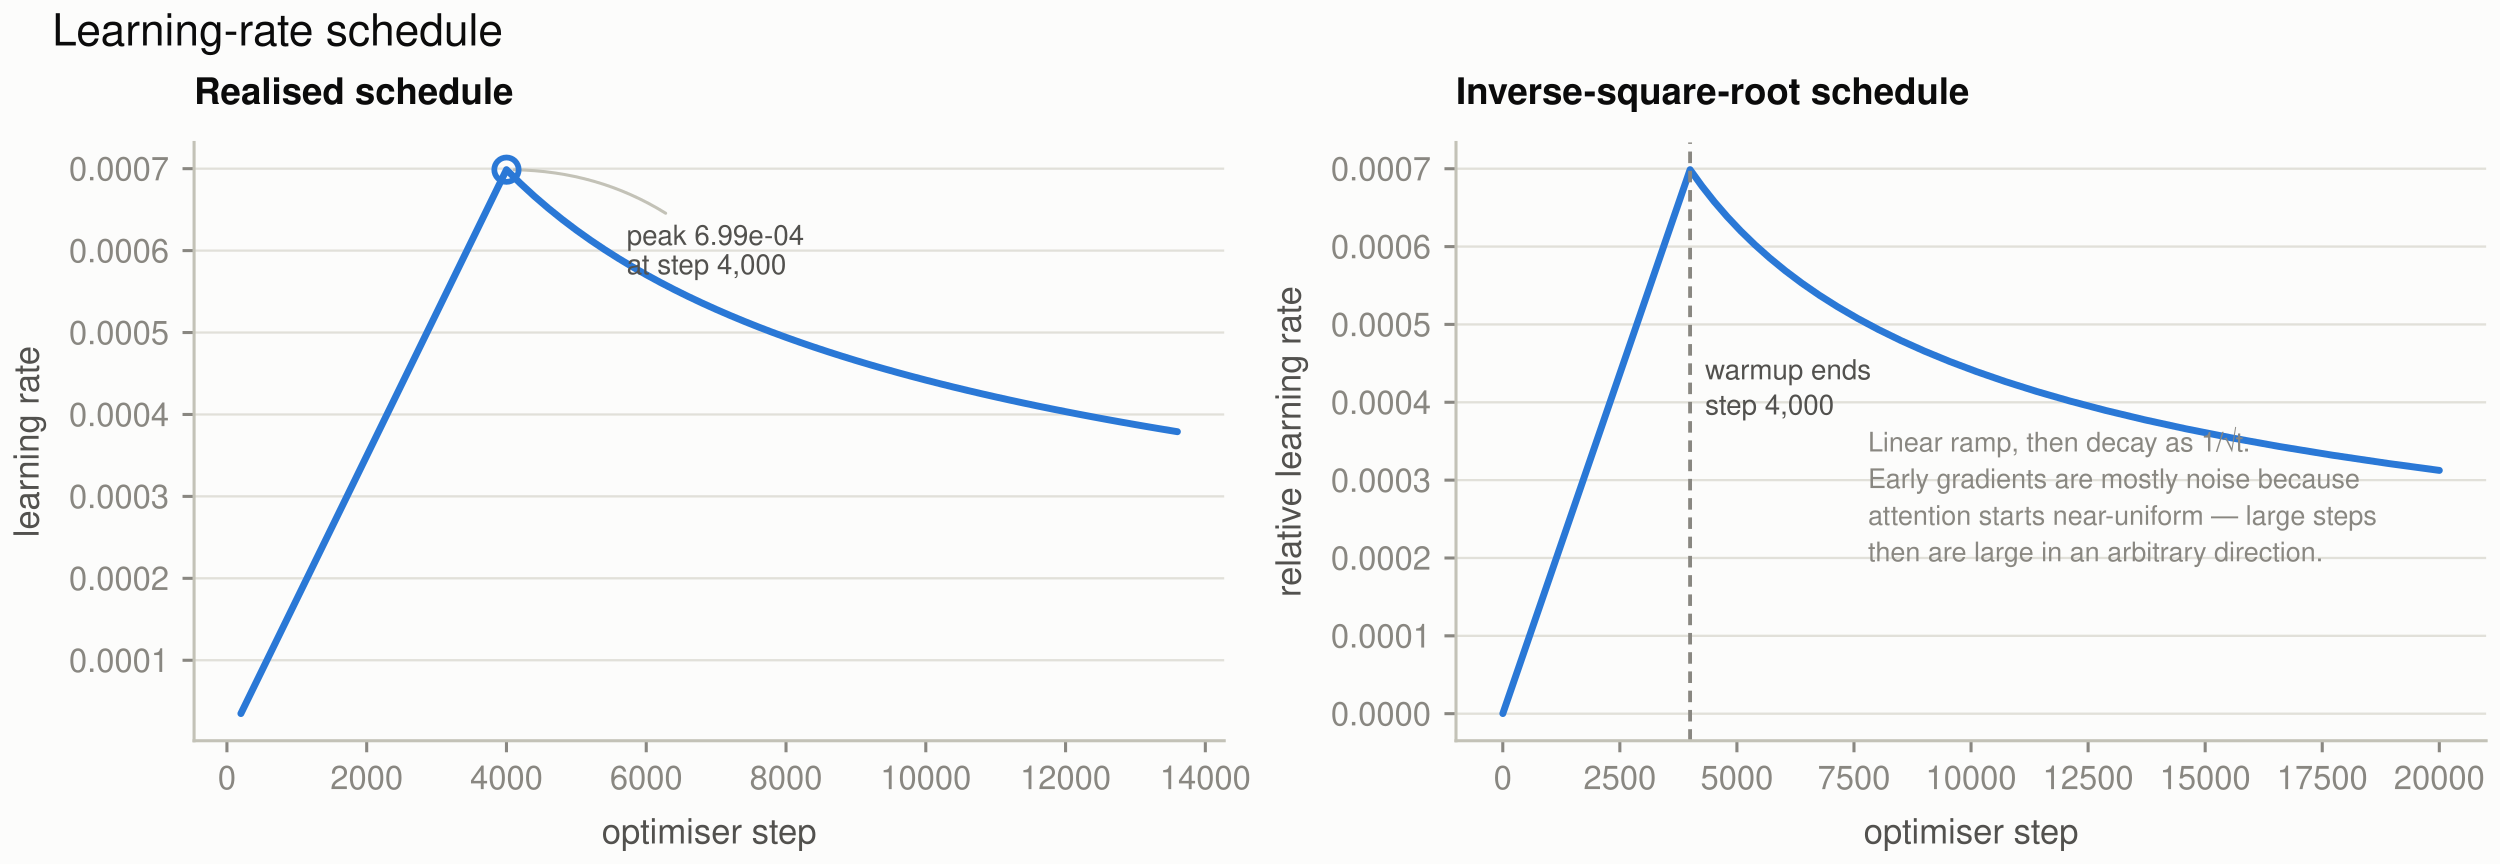
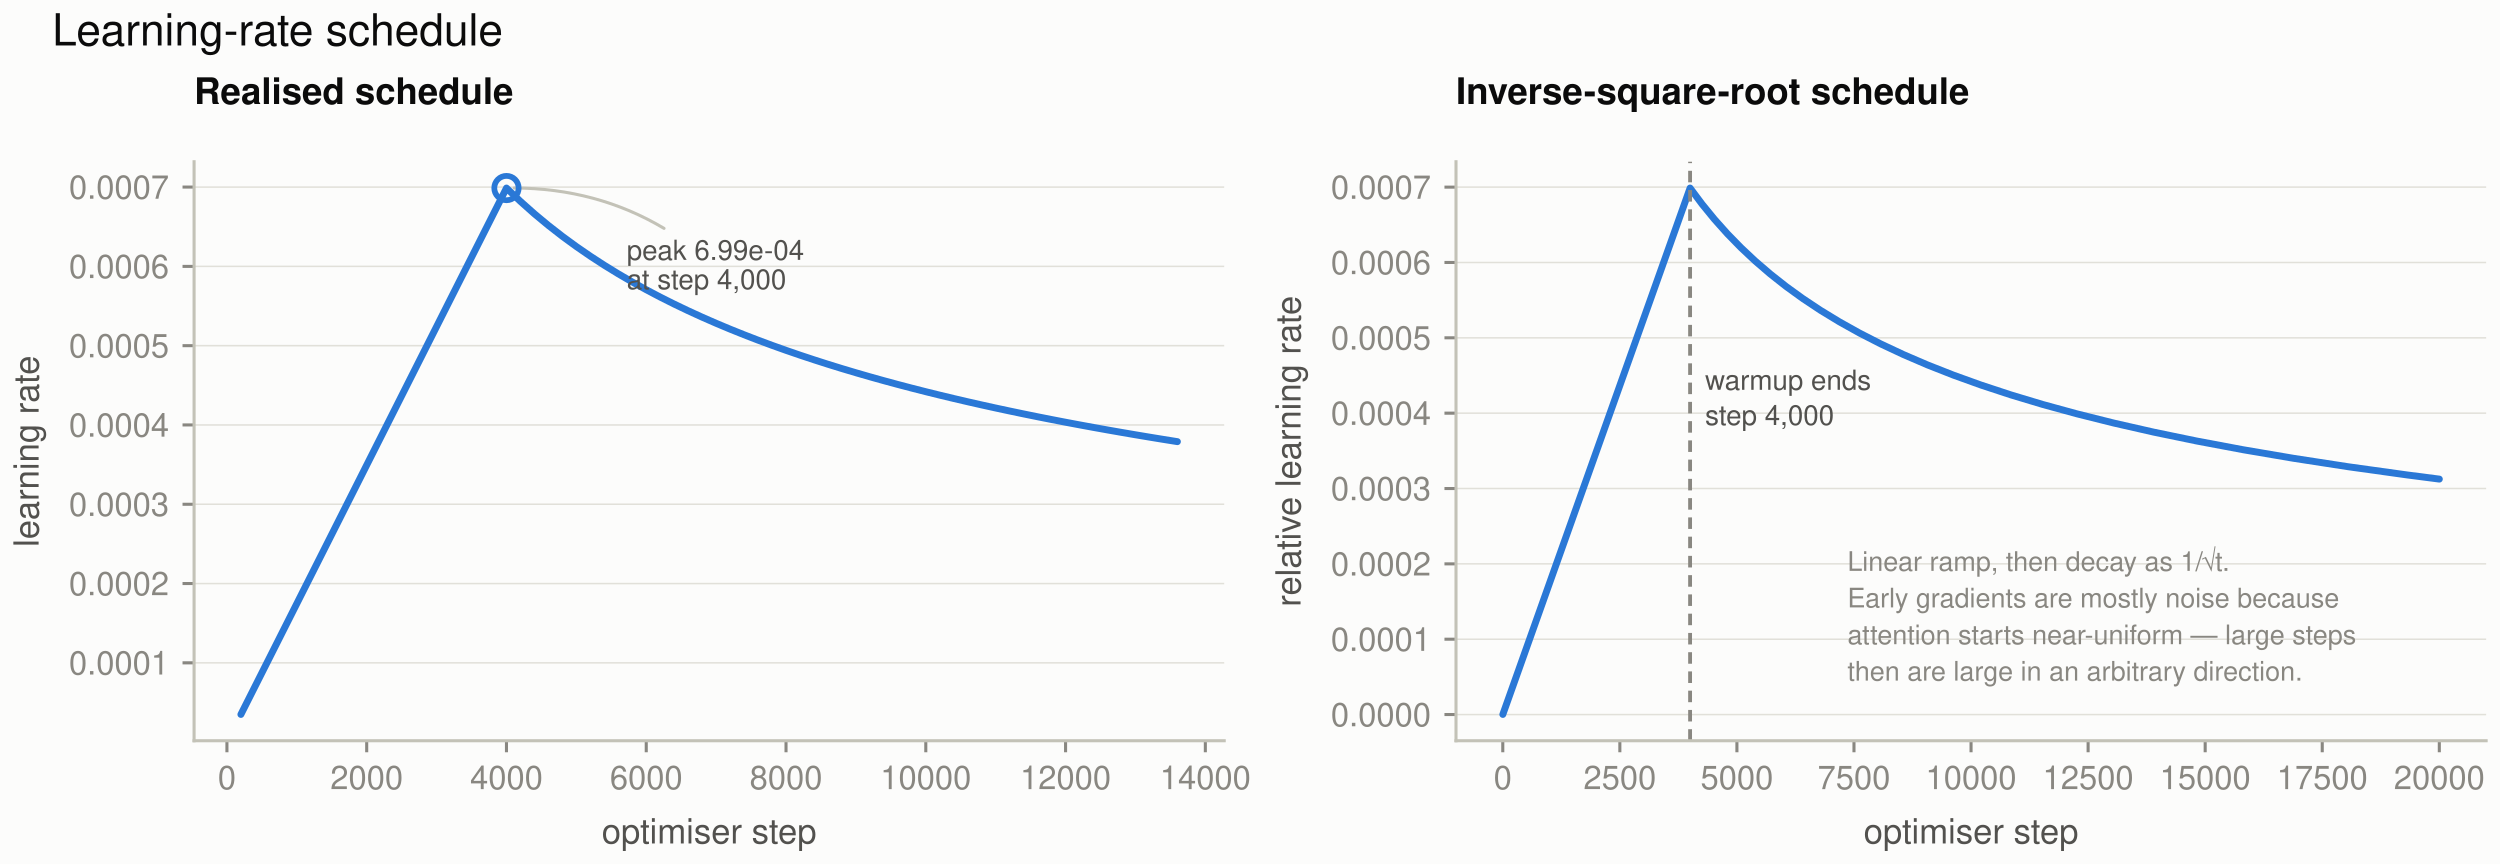
<svg xmlns="http://www.w3.org/2000/svg" xmlns:xlink="http://www.w3.org/1999/xlink" width="649.2pt" height="224.4pt" viewBox="0 0 649.2 224.4" version="1.1">
  <defs>
    <style type="text/css">*{stroke-linejoin: round; stroke-linecap: butt}</style>
  </defs>
  <g id="figure_1">
    <g id="patch_1">
      <path d="M 0 224.4  L 649.2 224.4  L 649.2 -0  L 0 -0  z " style="fill: #fcfcfb" />
    </g>
    <g id="axes_1">
      <g id="patch_2">
-         <path d="M 50.398 192.355  L 317.903 192.355  L 317.903 37  L 50.398 37  z " style="fill: #fcfcfb" />
+         <path d="M 50.398 192.355  L 317.903 192.355  L 317.903 42  L 50.398 42  z " style="fill: #fcfcfb" />
      </g>
      <g id="matplotlib.axis_1">
        <g id="xtick_1">
          <g id="line2d_1">
            <defs>
-               <path id="m7a7ae78f43" d="M 0 0  L 0 3  " style="stroke: #898781; stroke-width: 0.8" />
+               <path id="m70f099d63f" d="M 0 0  L 0 3  " style="stroke: #898781; stroke-width: 0.8" />
            </defs>
            <g>
-               <use xlink:href="#m7a7ae78f43" x="58.928" y="192.355" style="fill: #898781; stroke: #898781; stroke-width: 0.8" />
+               <use xlink:href="#m70f099d63f" x="58.928" y="192.355" style="fill: #898781; stroke: #898781; stroke-width: 0.8" />
            </g>
          </g>
          <g id="text_1">
            <text style="font-size: 8.5px; font-family: 'Helvetica Neue', 'Helvetica', 'Arial', 'DejaVu Sans', sans-serif; text-anchor: middle; fill: #898781" x="58.928" y="204.925" transform="rotate(-0 58.92787 204.9249)">0</text>
          </g>
        </g>
        <g id="xtick_2">
          <g id="line2d_2">
            <g>
-               <use xlink:href="#m7a7ae78f43" x="95.224" y="192.355" style="fill: #898781; stroke: #898781; stroke-width: 0.8" />
+               <use xlink:href="#m70f099d63f" x="95.224" y="192.355" style="fill: #898781; stroke: #898781; stroke-width: 0.8" />
            </g>
          </g>
          <g id="text_2">
            <text style="font-size: 8.5px; font-family: 'Helvetica Neue', 'Helvetica', 'Arial', 'DejaVu Sans', sans-serif; text-anchor: middle; fill: #898781" x="95.224" y="204.925" transform="rotate(-0 95.2243 204.9249)">2000</text>
          </g>
        </g>
        <g id="xtick_3">
          <g id="line2d_3">
            <g>
-               <use xlink:href="#m7a7ae78f43" x="131.521" y="192.355" style="fill: #898781; stroke: #898781; stroke-width: 0.8" />
+               <use xlink:href="#m70f099d63f" x="131.521" y="192.355" style="fill: #898781; stroke: #898781; stroke-width: 0.8" />
            </g>
          </g>
          <g id="text_3">
            <text style="font-size: 8.5px; font-family: 'Helvetica Neue', 'Helvetica', 'Arial', 'DejaVu Sans', sans-serif; text-anchor: middle; fill: #898781" x="131.521" y="204.925" transform="rotate(-0 131.5207 204.9249)">4000</text>
          </g>
        </g>
        <g id="xtick_4">
          <g id="line2d_4">
            <g>
-               <use xlink:href="#m7a7ae78f43" x="167.817" y="192.355" style="fill: #898781; stroke: #898781; stroke-width: 0.8" />
+               <use xlink:href="#m70f099d63f" x="167.817" y="192.355" style="fill: #898781; stroke: #898781; stroke-width: 0.8" />
            </g>
          </g>
          <g id="text_4">
            <text style="font-size: 8.5px; font-family: 'Helvetica Neue', 'Helvetica', 'Arial', 'DejaVu Sans', sans-serif; text-anchor: middle; fill: #898781" x="167.817" y="204.925" transform="rotate(-0 167.8172 204.9249)">6000</text>
          </g>
        </g>
        <g id="xtick_5">
          <g id="line2d_5">
            <g>
-               <use xlink:href="#m7a7ae78f43" x="204.114" y="192.355" style="fill: #898781; stroke: #898781; stroke-width: 0.8" />
+               <use xlink:href="#m70f099d63f" x="204.114" y="192.355" style="fill: #898781; stroke: #898781; stroke-width: 0.8" />
            </g>
          </g>
          <g id="text_5">
            <text style="font-size: 8.5px; font-family: 'Helvetica Neue', 'Helvetica', 'Arial', 'DejaVu Sans', sans-serif; text-anchor: middle; fill: #898781" x="204.114" y="204.925" transform="rotate(-0 204.1136 204.9249)">8000</text>
          </g>
        </g>
        <g id="xtick_6">
          <g id="line2d_6">
            <g>
-               <use xlink:href="#m7a7ae78f43" x="240.41" y="192.355" style="fill: #898781; stroke: #898781; stroke-width: 0.8" />
+               <use xlink:href="#m70f099d63f" x="240.41" y="192.355" style="fill: #898781; stroke: #898781; stroke-width: 0.8" />
            </g>
          </g>
          <g id="text_6">
            <text style="font-size: 8.5px; font-family: 'Helvetica Neue', 'Helvetica', 'Arial', 'DejaVu Sans', sans-serif; text-anchor: middle; fill: #898781" x="240.41" y="204.925" transform="rotate(-0 240.41 204.9249)">10000</text>
          </g>
        </g>
        <g id="xtick_7">
          <g id="line2d_7">
            <g>
-               <use xlink:href="#m7a7ae78f43" x="276.706" y="192.355" style="fill: #898781; stroke: #898781; stroke-width: 0.8" />
+               <use xlink:href="#m70f099d63f" x="276.706" y="192.355" style="fill: #898781; stroke: #898781; stroke-width: 0.8" />
            </g>
          </g>
          <g id="text_7">
            <text style="font-size: 8.5px; font-family: 'Helvetica Neue', 'Helvetica', 'Arial', 'DejaVu Sans', sans-serif; text-anchor: middle; fill: #898781" x="276.706" y="204.925" transform="rotate(-0 276.7065 204.9249)">12000</text>
          </g>
        </g>
        <g id="xtick_8">
          <g id="line2d_8">
            <g>
-               <use xlink:href="#m7a7ae78f43" x="313.003" y="192.355" style="fill: #898781; stroke: #898781; stroke-width: 0.8" />
+               <use xlink:href="#m70f099d63f" x="313.003" y="192.355" style="fill: #898781; stroke: #898781; stroke-width: 0.8" />
            </g>
          </g>
          <g id="text_8">
            <text style="font-size: 8.5px; font-family: 'Helvetica Neue', 'Helvetica', 'Arial', 'DejaVu Sans', sans-serif; text-anchor: middle; fill: #898781" x="313.003" y="204.925" transform="rotate(-0 313.0029 204.9249)">14000</text>
          </g>
        </g>
        <g id="text_9">
          <text style="font-size: 9px; font-family: 'Helvetica Neue', 'Helvetica', 'Arial', 'DejaVu Sans', sans-serif; text-anchor: middle; fill: #52514e" x="184.151" y="219.026" transform="rotate(-0 184.1506 219.0262)">optimiser step</text>
        </g>
      </g>
      <g id="matplotlib.axis_2">
        <g id="ytick_1">
          <g id="line2d_9">
-             <path d="M 50.398 171.452  L 317.903 171.452  " clip-path="url(#p65ba217048)" style="fill: none; stroke: #e1e0d9; stroke-width: 0.6; stroke-linecap: round" />
+             <path d="M 50.398 172.125  L 317.903 172.125  " clip-path="url(#pa010bd82ce)" style="fill: none; stroke: #e1e0d9; stroke-width: 0.4; stroke-linecap: round" />
          </g>
          <g id="line2d_10">
            <defs>
-               <path id="m07a8d949d1" d="M 0 0  L -3 0  " style="stroke: #898781; stroke-width: 0.8" />
+               <path id="m1c224424d5" d="M 0 0  L -3 0  " style="stroke: #898781; stroke-width: 0.8" />
            </defs>
            <g>
-               <use xlink:href="#m07a8d949d1" x="50.398" y="171.452" style="fill: #898781; stroke: #898781; stroke-width: 0.8" />
+               <use xlink:href="#m1c224424d5" x="50.398" y="172.125" style="fill: #898781; stroke: #898781; stroke-width: 0.8" />
            </g>
          </g>
          <g id="text_10">
-             <text style="font-size: 8.5px; font-family: 'Helvetica Neue', 'Helvetica', 'Arial', 'DejaVu Sans', sans-serif; text-anchor: end; fill: #898781" x="43.898" y="174.487" transform="rotate(-0 43.8982 174.4865)">0.0001</text>
+             <text style="font-size: 8.5px; font-family: 'Helvetica Neue', 'Helvetica', 'Arial', 'DejaVu Sans', sans-serif; text-anchor: end; fill: #898781" x="43.898" y="175.159" transform="rotate(-0 43.8982 175.1593)">0.0001</text>
          </g>
        </g>
        <g id="ytick_2">
          <g id="line2d_11">
-             <path d="M 50.398 150.177  L 317.903 150.177  " clip-path="url(#p65ba217048)" style="fill: none; stroke: #e1e0d9; stroke-width: 0.6; stroke-linecap: round" />
+             <path d="M 50.398 151.534  L 317.903 151.534  " clip-path="url(#pa010bd82ce)" style="fill: none; stroke: #e1e0d9; stroke-width: 0.4; stroke-linecap: round" />
          </g>
          <g id="line2d_12">
            <g>
-               <use xlink:href="#m07a8d949d1" x="50.398" y="150.177" style="fill: #898781; stroke: #898781; stroke-width: 0.8" />
+               <use xlink:href="#m1c224424d5" x="50.398" y="151.534" style="fill: #898781; stroke: #898781; stroke-width: 0.8" />
            </g>
          </g>
          <g id="text_11">
-             <text style="font-size: 8.5px; font-family: 'Helvetica Neue', 'Helvetica', 'Arial', 'DejaVu Sans', sans-serif; text-anchor: end; fill: #898781" x="43.898" y="153.211" transform="rotate(-0 43.8982 153.2113)">0.0002</text>
+             <text style="font-size: 8.5px; font-family: 'Helvetica Neue', 'Helvetica', 'Arial', 'DejaVu Sans', sans-serif; text-anchor: end; fill: #898781" x="43.898" y="154.569" transform="rotate(-0 43.8982 154.5688)">0.0002</text>
          </g>
        </g>
        <g id="ytick_3">
          <g id="line2d_13">
-             <path d="M 50.398 128.901  L 317.903 128.901  " clip-path="url(#p65ba217048)" style="fill: none; stroke: #e1e0d9; stroke-width: 0.6; stroke-linecap: round" />
+             <path d="M 50.398 130.943  L 317.903 130.943  " clip-path="url(#pa010bd82ce)" style="fill: none; stroke: #e1e0d9; stroke-width: 0.4; stroke-linecap: round" />
          </g>
          <g id="line2d_14">
            <g>
-               <use xlink:href="#m07a8d949d1" x="50.398" y="128.901" style="fill: #898781; stroke: #898781; stroke-width: 0.8" />
+               <use xlink:href="#m1c224424d5" x="50.398" y="130.943" style="fill: #898781; stroke: #898781; stroke-width: 0.8" />
            </g>
          </g>
          <g id="text_12">
-             <text style="font-size: 8.5px; font-family: 'Helvetica Neue', 'Helvetica', 'Arial', 'DejaVu Sans', sans-serif; text-anchor: end; fill: #898781" x="43.898" y="131.936" transform="rotate(-0 43.8982 131.936)">0.0003</text>
+             <text style="font-size: 8.5px; font-family: 'Helvetica Neue', 'Helvetica', 'Arial', 'DejaVu Sans', sans-serif; text-anchor: end; fill: #898781" x="43.898" y="133.978" transform="rotate(-0 43.8982 133.9782)">0.0003</text>
          </g>
        </g>
        <g id="ytick_4">
          <g id="line2d_15">
-             <path d="M 50.398 107.626  L 317.903 107.626  " clip-path="url(#p65ba217048)" style="fill: none; stroke: #e1e0d9; stroke-width: 0.6; stroke-linecap: round" />
+             <path d="M 50.398 110.353  L 317.903 110.353  " clip-path="url(#pa010bd82ce)" style="fill: none; stroke: #e1e0d9; stroke-width: 0.4; stroke-linecap: round" />
          </g>
          <g id="line2d_16">
            <g>
-               <use xlink:href="#m07a8d949d1" x="50.398" y="107.626" style="fill: #898781; stroke: #898781; stroke-width: 0.8" />
+               <use xlink:href="#m1c224424d5" x="50.398" y="110.353" style="fill: #898781; stroke: #898781; stroke-width: 0.8" />
            </g>
          </g>
          <g id="text_13">
-             <text style="font-size: 8.5px; font-family: 'Helvetica Neue', 'Helvetica', 'Arial', 'DejaVu Sans', sans-serif; text-anchor: end; fill: #898781" x="43.898" y="110.661" transform="rotate(-0 43.8982 110.6608)">0.0004</text>
+             <text style="font-size: 8.5px; font-family: 'Helvetica Neue', 'Helvetica', 'Arial', 'DejaVu Sans', sans-serif; text-anchor: end; fill: #898781" x="43.898" y="113.388" transform="rotate(-0 43.8982 113.3877)">0.0004</text>
          </g>
        </g>
        <g id="ytick_5">
          <g id="line2d_17">
-             <path d="M 50.398 86.351  L 317.903 86.351  " clip-path="url(#p65ba217048)" style="fill: none; stroke: #e1e0d9; stroke-width: 0.6; stroke-linecap: round" />
+             <path d="M 50.398 89.762  L 317.903 89.762  " clip-path="url(#pa010bd82ce)" style="fill: none; stroke: #e1e0d9; stroke-width: 0.4; stroke-linecap: round" />
          </g>
          <g id="line2d_18">
            <g>
-               <use xlink:href="#m07a8d949d1" x="50.398" y="86.351" style="fill: #898781; stroke: #898781; stroke-width: 0.8" />
+               <use xlink:href="#m1c224424d5" x="50.398" y="89.762" style="fill: #898781; stroke: #898781; stroke-width: 0.8" />
            </g>
          </g>
          <g id="text_14">
-             <text style="font-size: 8.5px; font-family: 'Helvetica Neue', 'Helvetica', 'Arial', 'DejaVu Sans', sans-serif; text-anchor: end; fill: #898781" x="43.898" y="89.385" transform="rotate(-0 43.8982 89.38549)">0.0005</text>
+             <text style="font-size: 8.5px; font-family: 'Helvetica Neue', 'Helvetica', 'Arial', 'DejaVu Sans', sans-serif; text-anchor: end; fill: #898781" x="43.898" y="92.797" transform="rotate(-0 43.8982 92.79717)">0.0005</text>
          </g>
        </g>
        <g id="ytick_6">
          <g id="line2d_19">
-             <path d="M 50.398 65.075  L 317.903 65.075  " clip-path="url(#p65ba217048)" style="fill: none; stroke: #e1e0d9; stroke-width: 0.6; stroke-linecap: round" />
+             <path d="M 50.398 69.172  L 317.903 69.172  " clip-path="url(#pa010bd82ce)" style="fill: none; stroke: #e1e0d9; stroke-width: 0.4; stroke-linecap: round" />
          </g>
          <g id="line2d_20">
            <g>
-               <use xlink:href="#m07a8d949d1" x="50.398" y="65.075" style="fill: #898781; stroke: #898781; stroke-width: 0.8" />
+               <use xlink:href="#m1c224424d5" x="50.398" y="69.172" style="fill: #898781; stroke: #898781; stroke-width: 0.8" />
            </g>
          </g>
          <g id="text_15">
-             <text style="font-size: 8.5px; font-family: 'Helvetica Neue', 'Helvetica', 'Arial', 'DejaVu Sans', sans-serif; text-anchor: end; fill: #898781" x="43.898" y="68.11" transform="rotate(-0 43.8982 68.11023)">0.0006</text>
+             <text style="font-size: 8.5px; font-family: 'Helvetica Neue', 'Helvetica', 'Arial', 'DejaVu Sans', sans-serif; text-anchor: end; fill: #898781" x="43.898" y="72.207" transform="rotate(-0 43.8982 72.20664)">0.0006</text>
          </g>
        </g>
        <g id="ytick_7">
          <g id="line2d_21">
-             <path d="M 50.398 43.8  L 317.903 43.8  " clip-path="url(#p65ba217048)" style="fill: none; stroke: #e1e0d9; stroke-width: 0.6; stroke-linecap: round" />
+             <path d="M 50.398 48.581  L 317.903 48.581  " clip-path="url(#pa010bd82ce)" style="fill: none; stroke: #e1e0d9; stroke-width: 0.4; stroke-linecap: round" />
          </g>
          <g id="line2d_22">
            <g>
-               <use xlink:href="#m07a8d949d1" x="50.398" y="43.8" style="fill: #898781; stroke: #898781; stroke-width: 0.8" />
+               <use xlink:href="#m1c224424d5" x="50.398" y="48.581" style="fill: #898781; stroke: #898781; stroke-width: 0.8" />
            </g>
          </g>
          <g id="text_16">
-             <text style="font-size: 8.5px; font-family: 'Helvetica Neue', 'Helvetica', 'Arial', 'DejaVu Sans', sans-serif; text-anchor: end; fill: #898781" x="43.898" y="46.835" transform="rotate(-0 43.8982 46.83496)">0.0007</text>
+             <text style="font-size: 8.5px; font-family: 'Helvetica Neue', 'Helvetica', 'Arial', 'DejaVu Sans', sans-serif; text-anchor: end; fill: #898781" x="43.898" y="51.616" transform="rotate(-0 43.8982 51.6161)">0.0007</text>
          </g>
        </g>
        <g id="text_17">
-           <text style="font-size: 9px; font-family: 'Helvetica Neue', 'Helvetica', 'Arial', 'DejaVu Sans', sans-serif; text-anchor: middle; fill: #52514e" x="10.027" y="114.678" transform="rotate(-90 10.02656 114.6777)">learning rate</text>
+           <text style="font-size: 9px; font-family: 'Helvetica Neue', 'Helvetica', 'Arial', 'DejaVu Sans', sans-serif; text-anchor: middle; fill: #52514e" x="10.027" y="117.178" transform="rotate(-90 10.02656 117.1777)">learning rate</text>
        </g>
      </g>
      <g id="line2d_23">
-         <path d="M 62.558 185.294  L 66.187 177.861  L 69.817 170.427  L 73.446 162.994  L 77.076 155.561  L 80.706 148.127  L 84.335 140.694  L 87.965 133.261  L 91.595 125.828  L 95.224 118.394  L 98.854 110.961  L 102.484 103.528  L 106.113 96.095  L 109.743 88.661  L 113.373 81.228  L 117.002 73.795  L 120.632 66.361  L 124.261 58.928  L 127.891 51.495  L 131.521 44.062  L 135.15 47.644  L 138.78 50.98  L 142.41 54.096  L 146.039 57.015  L 149.669 59.757  L 153.299 62.339  L 156.928 64.776  L 160.558 67.082  L 164.188 69.267  L 167.817 71.342  L 171.447 73.316  L 175.076 75.197  L 178.706 76.991  L 182.336 78.706  L 185.965 80.347  L 189.595 81.918  L 193.225 83.426  L 196.854 84.874  L 200.484 86.266  L 204.114 87.605  L 207.743 88.895  L 211.373 90.138  L 215.003 91.338  L 218.632 92.497  L 222.262 93.617  L 225.891 94.7  L 229.521 95.748  L 233.151 96.764  L 236.78 97.748  L 240.41 98.703  L 244.04 99.629  L 247.669 100.529  L 251.299 101.403  L 254.929 102.252  L 258.558 103.078  L 262.188 103.882  L 265.818 104.665  L 269.447 105.428  L 273.077 106.171  L 276.706 106.895  L 280.336 107.601  L 283.966 108.291  L 287.595 108.964  L 291.225 109.621  L 294.855 110.262  L 298.484 110.889  L 302.114 111.502  L 305.744 112.102  " clip-path="url(#p65ba217048)" style="fill: none; stroke: #2a78d6; stroke-width: 1.8; stroke-linecap: round" />
+         <path d="M 62.558 185.521  L 66.187 178.327  L 69.817 171.133  L 73.446 163.939  L 77.076 156.745  L 80.706 149.551  L 84.335 142.357  L 87.965 135.163  L 91.595 127.969  L 95.224 120.775  L 98.854 113.581  L 102.484 106.387  L 106.113 99.193  L 109.743 91.999  L 113.373 84.805  L 117.002 77.61  L 120.632 70.416  L 124.261 63.222  L 127.891 56.028  L 131.521 48.834  L 135.15 52.302  L 138.78 55.53  L 142.41 58.546  L 146.039 61.371  L 149.669 64.024  L 153.299 66.523  L 156.928 68.882  L 160.558 71.114  L 164.188 73.229  L 167.817 75.237  L 171.447 77.147  L 175.076 78.967  L 178.706 80.704  L 182.336 82.364  L 185.965 83.951  L 189.595 85.473  L 193.225 86.932  L 196.854 88.333  L 200.484 89.68  L 204.114 90.976  L 207.743 92.224  L 211.373 93.428  L 215.003 94.589  L 218.632 95.711  L 222.262 96.795  L 225.891 97.843  L 229.521 98.858  L 233.151 99.84  L 236.78 100.793  L 240.41 101.717  L 244.04 102.613  L 247.669 103.484  L 251.299 104.33  L 254.929 105.152  L 258.558 105.952  L 262.188 106.73  L 265.818 107.487  L 269.447 108.225  L 273.077 108.944  L 276.706 109.645  L 280.336 110.329  L 283.966 110.996  L 287.595 111.647  L 291.225 112.283  L 294.855 112.904  L 298.484 113.511  L 302.114 114.105  L 305.744 114.685  " clip-path="url(#pa010bd82ce)" style="fill: none; stroke: #2a78d6; stroke-width: 1.8; stroke-linecap: round" />
      </g>
      <g id="patch_3">
-         <path d="M 50.398 192.355  L 50.398 37  " style="fill: none; stroke: #c3c2b7; stroke-width: 0.8; stroke-linejoin: miter; stroke-linecap: square" />
+         <path d="M 50.398 192.355  L 50.398 42  " style="fill: none; stroke: #c3c2b7; stroke-width: 0.8; stroke-linejoin: miter; stroke-linecap: square" />
      </g>
      <g id="patch_4">
        <path d="M 50.398 192.355  L 317.903 192.355  " style="fill: none; stroke: #c3c2b7; stroke-width: 0.8; stroke-linejoin: miter; stroke-linecap: square" />
      </g>
      <g id="patch_5">
-         <path d="M 172.855 55.374  Q 155.268 44.447 133.52 44.074  " style="fill: none; stroke: #c3c2b7; stroke-width: 0.8; stroke-linecap: round" />
+         <path d="M 172.438 59.303  Q 154.934 48.889 133.518 48.819  " style="fill: none; stroke: #c3c2b7; stroke-width: 0.8; stroke-linecap: round" />
      </g>
      <g id="text_18">
-         <text style="font-size: 7.2px; font-family: 'Helvetica Neue', 'Helvetica', 'Arial', 'DejaVu Sans', sans-serif; fill: #52514e" transform="translate(162.7502 63.59007)">peak 6.99e-04</text>
-         <text style="font-size: 7.2px; font-family: 'Helvetica Neue', 'Helvetica', 'Arial', 'DejaVu Sans', sans-serif; fill: #52514e" transform="translate(162.7502 71.17819)">at step 4,000</text>
+         <text style="font-size: 7.2px; font-family: 'Helvetica Neue', 'Helvetica', 'Arial', 'DejaVu Sans', sans-serif; fill: #52514e" transform="translate(162.7502 67.49007)">peak 6.99e-04</text>
+         <text style="font-size: 7.2px; font-family: 'Helvetica Neue', 'Helvetica', 'Arial', 'DejaVu Sans', sans-serif; fill: #52514e" transform="translate(162.7502 75.07819)">at step 4,000</text>
      </g>
      <g id="text_19">
        <text style="font-weight: 600; font-size: 9.5px; font-family: 'Helvetica Neue', 'Helvetica', 'Arial', 'DejaVu Sans', sans-serif; text-anchor: start; fill: #0b0b0b" x="50.398" y="27" transform="rotate(-0 50.3982 27.00001)">Realised schedule</text>
      </g>
      <g id="PathCollection_1">
-         <path d="M 131.521 47.224  C 132.359 47.224 133.164 46.891 133.757 46.298  C 134.35 45.705 134.683 44.9 134.683 44.062  C 134.683 43.223 134.35 42.419 133.757 41.826  C 133.164 41.233 132.359 40.899 131.521 40.899  C 130.682 40.899 129.878 41.233 129.285 41.826  C 128.692 42.419 128.358 43.223 128.358 44.062  C 128.358 44.9 128.692 45.705 129.285 46.298  C 129.878 46.891 130.682 47.224 131.521 47.224  L 131.521 47.224  z " clip-path="url(#p65ba217048)" style="fill: none; stroke: #2a78d6; stroke-width: 1.5" />
+         <path d="M 131.521 51.997  C 132.359 51.997 133.164 51.663 133.757 51.07  C 134.35 50.477 134.683 49.673 134.683 48.834  C 134.683 47.996 134.35 47.191 133.757 46.598  C 133.164 46.005 132.359 45.672 131.521 45.672  C 130.682 45.672 129.878 46.005 129.285 46.598  C 128.692 47.191 128.358 47.996 128.358 48.834  C 128.358 49.673 128.692 50.477 129.285 51.07  C 129.878 51.663 130.682 51.997 131.521 51.997  L 131.521 51.997  z " clip-path="url(#pa010bd82ce)" style="fill: none; stroke: #2a78d6; stroke-width: 1.5" />
      </g>
    </g>
    <g id="axes_2">
      <g id="patch_6">
-         <path d="M 378.095 192.355  L 645.6 192.355  L 645.6 37  L 378.095 37  z " style="fill: #fcfcfb" />
+         <path d="M 378.095 192.355  L 645.6 192.355  L 645.6 42  L 378.095 42  z " style="fill: #fcfcfb" />
      </g>
      <g id="matplotlib.axis_3">
        <g id="xtick_9">
          <g id="line2d_24">
            <g>
-               <use xlink:href="#m7a7ae78f43" x="390.242" y="192.355" style="fill: #898781; stroke: #898781; stroke-width: 0.8" />
+               <use xlink:href="#m70f099d63f" x="390.242" y="192.355" style="fill: #898781; stroke: #898781; stroke-width: 0.8" />
            </g>
          </g>
          <g id="text_20">
            <text style="font-size: 8.5px; font-family: 'Helvetica Neue', 'Helvetica', 'Arial', 'DejaVu Sans', sans-serif; text-anchor: middle; fill: #898781" x="390.242" y="204.925" transform="rotate(-0 390.2419 204.9249)">0</text>
          </g>
        </g>
        <g id="xtick_10">
          <g id="line2d_25">
            <g>
-               <use xlink:href="#m7a7ae78f43" x="420.642" y="192.355" style="fill: #898781; stroke: #898781; stroke-width: 0.8" />
+               <use xlink:href="#m70f099d63f" x="420.642" y="192.355" style="fill: #898781; stroke: #898781; stroke-width: 0.8" />
            </g>
          </g>
          <g id="text_21">
            <text style="font-size: 8.5px; font-family: 'Helvetica Neue', 'Helvetica', 'Arial', 'DejaVu Sans', sans-serif; text-anchor: middle; fill: #898781" x="420.642" y="204.925" transform="rotate(-0 420.6417 204.9249)">2500</text>
          </g>
        </g>
        <g id="xtick_11">
          <g id="line2d_26">
            <g>
-               <use xlink:href="#m7a7ae78f43" x="451.042" y="192.355" style="fill: #898781; stroke: #898781; stroke-width: 0.8" />
+               <use xlink:href="#m70f099d63f" x="451.042" y="192.355" style="fill: #898781; stroke: #898781; stroke-width: 0.8" />
            </g>
          </g>
          <g id="text_22">
            <text style="font-size: 8.5px; font-family: 'Helvetica Neue', 'Helvetica', 'Arial', 'DejaVu Sans', sans-serif; text-anchor: middle; fill: #898781" x="451.042" y="204.925" transform="rotate(-0 451.0415 204.9249)">5000</text>
          </g>
        </g>
        <g id="xtick_12">
          <g id="line2d_27">
            <g>
-               <use xlink:href="#m7a7ae78f43" x="481.441" y="192.355" style="fill: #898781; stroke: #898781; stroke-width: 0.8" />
+               <use xlink:href="#m70f099d63f" x="481.441" y="192.355" style="fill: #898781; stroke: #898781; stroke-width: 0.8" />
            </g>
          </g>
          <g id="text_23">
            <text style="font-size: 8.5px; font-family: 'Helvetica Neue', 'Helvetica', 'Arial', 'DejaVu Sans', sans-serif; text-anchor: middle; fill: #898781" x="481.441" y="204.925" transform="rotate(-0 481.4413 204.9249)">7500</text>
          </g>
        </g>
        <g id="xtick_13">
          <g id="line2d_28">
            <g>
-               <use xlink:href="#m7a7ae78f43" x="511.841" y="192.355" style="fill: #898781; stroke: #898781; stroke-width: 0.8" />
+               <use xlink:href="#m70f099d63f" x="511.841" y="192.355" style="fill: #898781; stroke: #898781; stroke-width: 0.8" />
            </g>
          </g>
          <g id="text_24">
            <text style="font-size: 8.5px; font-family: 'Helvetica Neue', 'Helvetica', 'Arial', 'DejaVu Sans', sans-serif; text-anchor: middle; fill: #898781" x="511.841" y="204.925" transform="rotate(-0 511.8411 204.9249)">10000</text>
          </g>
        </g>
        <g id="xtick_14">
          <g id="line2d_29">
            <g>
-               <use xlink:href="#m7a7ae78f43" x="542.241" y="192.355" style="fill: #898781; stroke: #898781; stroke-width: 0.8" />
+               <use xlink:href="#m70f099d63f" x="542.241" y="192.355" style="fill: #898781; stroke: #898781; stroke-width: 0.8" />
            </g>
          </g>
          <g id="text_25">
            <text style="font-size: 8.5px; font-family: 'Helvetica Neue', 'Helvetica', 'Arial', 'DejaVu Sans', sans-serif; text-anchor: middle; fill: #898781" x="542.241" y="204.925" transform="rotate(-0 542.2409 204.9249)">12500</text>
          </g>
        </g>
        <g id="xtick_15">
          <g id="line2d_30">
            <g>
-               <use xlink:href="#m7a7ae78f43" x="572.641" y="192.355" style="fill: #898781; stroke: #898781; stroke-width: 0.8" />
+               <use xlink:href="#m70f099d63f" x="572.641" y="192.355" style="fill: #898781; stroke: #898781; stroke-width: 0.8" />
            </g>
          </g>
          <g id="text_26">
            <text style="font-size: 8.5px; font-family: 'Helvetica Neue', 'Helvetica', 'Arial', 'DejaVu Sans', sans-serif; text-anchor: middle; fill: #898781" x="572.641" y="204.925" transform="rotate(-0 572.6406 204.9249)">15000</text>
          </g>
        </g>
        <g id="xtick_16">
          <g id="line2d_31">
            <g>
-               <use xlink:href="#m7a7ae78f43" x="603.04" y="192.355" style="fill: #898781; stroke: #898781; stroke-width: 0.8" />
+               <use xlink:href="#m70f099d63f" x="603.04" y="192.355" style="fill: #898781; stroke: #898781; stroke-width: 0.8" />
            </g>
          </g>
          <g id="text_27">
            <text style="font-size: 8.5px; font-family: 'Helvetica Neue', 'Helvetica', 'Arial', 'DejaVu Sans', sans-serif; text-anchor: middle; fill: #898781" x="603.04" y="204.925" transform="rotate(-0 603.0404 204.9249)">17500</text>
          </g>
        </g>
        <g id="xtick_17">
          <g id="line2d_32">
            <g>
-               <use xlink:href="#m7a7ae78f43" x="633.44" y="192.355" style="fill: #898781; stroke: #898781; stroke-width: 0.8" />
+               <use xlink:href="#m70f099d63f" x="633.44" y="192.355" style="fill: #898781; stroke: #898781; stroke-width: 0.8" />
            </g>
          </g>
          <g id="text_28">
            <text style="font-size: 8.5px; font-family: 'Helvetica Neue', 'Helvetica', 'Arial', 'DejaVu Sans', sans-serif; text-anchor: middle; fill: #898781" x="633.44" y="204.925" transform="rotate(-0 633.4402 204.9249)">20000</text>
          </g>
        </g>
        <g id="text_29">
          <text style="font-size: 9px; font-family: 'Helvetica Neue', 'Helvetica', 'Arial', 'DejaVu Sans', sans-serif; text-anchor: middle; fill: #52514e" x="511.847" y="219.026" transform="rotate(-0 511.8472 219.0262)">optimiser step</text>
        </g>
      </g>
      <g id="matplotlib.axis_4">
        <g id="ytick_8">
          <g id="line2d_33">
-             <path d="M 378.095 185.329  L 645.6 185.329  " clip-path="url(#p50fcec1f9e)" style="fill: none; stroke: #e1e0d9; stroke-width: 0.6; stroke-linecap: round" />
+             <path d="M 378.095 185.555  L 645.6 185.555  " clip-path="url(#pe23f659204)" style="fill: none; stroke: #e1e0d9; stroke-width: 0.4; stroke-linecap: round" />
          </g>
          <g id="line2d_34">
            <g>
-               <use xlink:href="#m07a8d949d1" x="378.095" y="185.329" style="fill: #898781; stroke: #898781; stroke-width: 0.8" />
+               <use xlink:href="#m1c224424d5" x="378.095" y="185.555" style="fill: #898781; stroke: #898781; stroke-width: 0.8" />
            </g>
          </g>
          <g id="text_30">
-             <text style="font-size: 8.5px; font-family: 'Helvetica Neue', 'Helvetica', 'Arial', 'DejaVu Sans', sans-serif; text-anchor: end; fill: #898781" x="371.595" y="188.364" transform="rotate(-0 371.5948 188.3639)">0.0000</text>
+             <text style="font-size: 8.5px; font-family: 'Helvetica Neue', 'Helvetica', 'Arial', 'DejaVu Sans', sans-serif; text-anchor: end; fill: #898781" x="371.595" y="188.59" transform="rotate(-0 371.5948 188.59)">0.0000</text>
          </g>
        </g>
        <g id="ytick_9">
          <g id="line2d_35">
-             <path d="M 378.095 165.113  L 645.6 165.113  " clip-path="url(#p50fcec1f9e)" style="fill: none; stroke: #e1e0d9; stroke-width: 0.6; stroke-linecap: round" />
+             <path d="M 378.095 165.989  L 645.6 165.989  " clip-path="url(#pe23f659204)" style="fill: none; stroke: #e1e0d9; stroke-width: 0.4; stroke-linecap: round" />
          </g>
          <g id="line2d_36">
            <g>
-               <use xlink:href="#m07a8d949d1" x="378.095" y="165.113" style="fill: #898781; stroke: #898781; stroke-width: 0.8" />
+               <use xlink:href="#m1c224424d5" x="378.095" y="165.989" style="fill: #898781; stroke: #898781; stroke-width: 0.8" />
            </g>
          </g>
          <g id="text_31">
-             <text style="font-size: 8.5px; font-family: 'Helvetica Neue', 'Helvetica', 'Arial', 'DejaVu Sans', sans-serif; text-anchor: end; fill: #898781" x="371.595" y="168.147" transform="rotate(-0 371.5948 168.1473)">0.0001</text>
+             <text style="font-size: 8.5px; font-family: 'Helvetica Neue', 'Helvetica', 'Arial', 'DejaVu Sans', sans-serif; text-anchor: end; fill: #898781" x="371.595" y="169.024" transform="rotate(-0 371.5948 169.0241)">0.0001</text>
          </g>
        </g>
        <g id="ytick_10">
          <g id="line2d_37">
-             <path d="M 378.095 144.896  L 645.6 144.896  " clip-path="url(#p50fcec1f9e)" style="fill: none; stroke: #e1e0d9; stroke-width: 0.6; stroke-linecap: round" />
+             <path d="M 378.095 146.423  L 645.6 146.423  " clip-path="url(#pe23f659204)" style="fill: none; stroke: #e1e0d9; stroke-width: 0.4; stroke-linecap: round" />
          </g>
          <g id="line2d_38">
            <g>
-               <use xlink:href="#m07a8d949d1" x="378.095" y="144.896" style="fill: #898781; stroke: #898781; stroke-width: 0.8" />
+               <use xlink:href="#m1c224424d5" x="378.095" y="146.423" style="fill: #898781; stroke: #898781; stroke-width: 0.8" />
            </g>
          </g>
          <g id="text_32">
-             <text style="font-size: 8.5px; font-family: 'Helvetica Neue', 'Helvetica', 'Arial', 'DejaVu Sans', sans-serif; text-anchor: end; fill: #898781" x="371.595" y="147.931" transform="rotate(-0 371.5948 147.9307)">0.0002</text>
+             <text style="font-size: 8.5px; font-family: 'Helvetica Neue', 'Helvetica', 'Arial', 'DejaVu Sans', sans-serif; text-anchor: end; fill: #898781" x="371.595" y="149.458" transform="rotate(-0 371.5948 149.4582)">0.0002</text>
          </g>
        </g>
        <g id="ytick_11">
          <g id="line2d_39">
-             <path d="M 378.095 124.679  L 645.6 124.679  " clip-path="url(#p50fcec1f9e)" style="fill: none; stroke: #e1e0d9; stroke-width: 0.6; stroke-linecap: round" />
+             <path d="M 378.095 126.858  L 645.6 126.858  " clip-path="url(#pe23f659204)" style="fill: none; stroke: #e1e0d9; stroke-width: 0.4; stroke-linecap: round" />
          </g>
          <g id="line2d_40">
            <g>
-               <use xlink:href="#m07a8d949d1" x="378.095" y="124.679" style="fill: #898781; stroke: #898781; stroke-width: 0.8" />
+               <use xlink:href="#m1c224424d5" x="378.095" y="126.858" style="fill: #898781; stroke: #898781; stroke-width: 0.8" />
            </g>
          </g>
          <g id="text_33">
-             <text style="font-size: 8.5px; font-family: 'Helvetica Neue', 'Helvetica', 'Arial', 'DejaVu Sans', sans-serif; text-anchor: end; fill: #898781" x="371.595" y="127.714" transform="rotate(-0 371.5948 127.7142)">0.0003</text>
+             <text style="font-size: 8.5px; font-family: 'Helvetica Neue', 'Helvetica', 'Arial', 'DejaVu Sans', sans-serif; text-anchor: end; fill: #898781" x="371.595" y="129.892" transform="rotate(-0 371.5948 129.8923)">0.0003</text>
          </g>
        </g>
        <g id="ytick_12">
          <g id="line2d_41">
-             <path d="M 378.095 104.463  L 645.6 104.463  " clip-path="url(#p50fcec1f9e)" style="fill: none; stroke: #e1e0d9; stroke-width: 0.6; stroke-linecap: round" />
+             <path d="M 378.095 107.292  L 645.6 107.292  " clip-path="url(#pe23f659204)" style="fill: none; stroke: #e1e0d9; stroke-width: 0.4; stroke-linecap: round" />
          </g>
          <g id="line2d_42">
            <g>
-               <use xlink:href="#m07a8d949d1" x="378.095" y="104.463" style="fill: #898781; stroke: #898781; stroke-width: 0.8" />
+               <use xlink:href="#m1c224424d5" x="378.095" y="107.292" style="fill: #898781; stroke: #898781; stroke-width: 0.8" />
            </g>
          </g>
          <g id="text_34">
-             <text style="font-size: 8.5px; font-family: 'Helvetica Neue', 'Helvetica', 'Arial', 'DejaVu Sans', sans-serif; text-anchor: end; fill: #898781" x="371.595" y="107.498" transform="rotate(-0 371.5948 107.4976)">0.0004</text>
+             <text style="font-size: 8.5px; font-family: 'Helvetica Neue', 'Helvetica', 'Arial', 'DejaVu Sans', sans-serif; text-anchor: end; fill: #898781" x="371.595" y="110.326" transform="rotate(-0 371.5948 110.3264)">0.0004</text>
          </g>
        </g>
        <g id="ytick_13">
          <g id="line2d_43">
-             <path d="M 378.095 84.246  L 645.6 84.246  " clip-path="url(#p50fcec1f9e)" style="fill: none; stroke: #e1e0d9; stroke-width: 0.6; stroke-linecap: round" />
+             <path d="M 378.095 87.726  L 645.6 87.726  " clip-path="url(#pe23f659204)" style="fill: none; stroke: #e1e0d9; stroke-width: 0.4; stroke-linecap: round" />
          </g>
          <g id="line2d_44">
            <g>
-               <use xlink:href="#m07a8d949d1" x="378.095" y="84.246" style="fill: #898781; stroke: #898781; stroke-width: 0.8" />
+               <use xlink:href="#m1c224424d5" x="378.095" y="87.726" style="fill: #898781; stroke: #898781; stroke-width: 0.8" />
            </g>
          </g>
          <g id="text_35">
-             <text style="font-size: 8.5px; font-family: 'Helvetica Neue', 'Helvetica', 'Arial', 'DejaVu Sans', sans-serif; text-anchor: end; fill: #898781" x="371.595" y="87.281" transform="rotate(-0 371.5948 87.28108)">0.0005</text>
+             <text style="font-size: 8.5px; font-family: 'Helvetica Neue', 'Helvetica', 'Arial', 'DejaVu Sans', sans-serif; text-anchor: end; fill: #898781" x="371.595" y="90.76" transform="rotate(-0 371.5948 90.76049)">0.0005</text>
          </g>
        </g>
        <g id="ytick_14">
          <g id="line2d_45">
-             <path d="M 378.095 64.03  L 645.6 64.03  " clip-path="url(#p50fcec1f9e)" style="fill: none; stroke: #e1e0d9; stroke-width: 0.6; stroke-linecap: round" />
+             <path d="M 378.095 68.16  L 645.6 68.16  " clip-path="url(#pe23f659204)" style="fill: none; stroke: #e1e0d9; stroke-width: 0.4; stroke-linecap: round" />
          </g>
          <g id="line2d_46">
            <g>
-               <use xlink:href="#m07a8d949d1" x="378.095" y="64.03" style="fill: #898781; stroke: #898781; stroke-width: 0.8" />
+               <use xlink:href="#m1c224424d5" x="378.095" y="68.16" style="fill: #898781; stroke: #898781; stroke-width: 0.8" />
            </g>
          </g>
          <g id="text_36">
-             <text style="font-size: 8.5px; font-family: 'Helvetica Neue', 'Helvetica', 'Arial', 'DejaVu Sans', sans-serif; text-anchor: end; fill: #898781" x="371.595" y="67.065" transform="rotate(-0 371.5948 67.06453)">0.0006</text>
+             <text style="font-size: 8.5px; font-family: 'Helvetica Neue', 'Helvetica', 'Arial', 'DejaVu Sans', sans-serif; text-anchor: end; fill: #898781" x="371.595" y="71.195" transform="rotate(-0 371.5948 71.19459)">0.0006</text>
          </g>
        </g>
        <g id="ytick_15">
          <g id="line2d_47">
-             <path d="M 378.095 43.813  L 645.6 43.813  " clip-path="url(#p50fcec1f9e)" style="fill: none; stroke: #e1e0d9; stroke-width: 0.6; stroke-linecap: round" />
+             <path d="M 378.095 48.594  L 645.6 48.594  " clip-path="url(#pe23f659204)" style="fill: none; stroke: #e1e0d9; stroke-width: 0.4; stroke-linecap: round" />
          </g>
          <g id="line2d_48">
            <g>
-               <use xlink:href="#m07a8d949d1" x="378.095" y="43.813" style="fill: #898781; stroke: #898781; stroke-width: 0.8" />
+               <use xlink:href="#m1c224424d5" x="378.095" y="48.594" style="fill: #898781; stroke: #898781; stroke-width: 0.8" />
            </g>
          </g>
          <g id="text_37">
-             <text style="font-size: 8.5px; font-family: 'Helvetica Neue', 'Helvetica', 'Arial', 'DejaVu Sans', sans-serif; text-anchor: end; fill: #898781" x="371.595" y="46.848" transform="rotate(-0 371.5948 46.84797)">0.0007</text>
+             <text style="font-size: 8.5px; font-family: 'Helvetica Neue', 'Helvetica', 'Arial', 'DejaVu Sans', sans-serif; text-anchor: end; fill: #898781" x="371.595" y="51.629" transform="rotate(-0 371.5948 51.62869)">0.0007</text>
          </g>
        </g>
        <g id="text_38">
-           <text style="font-size: 9px; font-family: 'Helvetica Neue', 'Helvetica', 'Arial', 'DejaVu Sans', sans-serif; text-anchor: middle; fill: #52514e" x="337.723" y="114.678" transform="rotate(-90 337.7231 114.6777)">relative learning rate</text>
+           <text style="font-size: 9px; font-family: 'Helvetica Neue', 'Helvetica', 'Arial', 'DejaVu Sans', sans-serif; text-anchor: middle; fill: #52514e" x="337.723" y="117.178" transform="rotate(-90 337.7231 117.1777)">relative learning rate</text>
        </g>
      </g>
      <g id="line2d_49">
-         <path d="M 390.254 185.294  L 438.882 44.062  L 438.955 44.167  L 441.995 48.376  L 445.168 52.392  L 448.5 56.249  L 451.99 59.95  L 455.662 63.52  L 459.529 66.967  L 463.603 70.301  L 467.895 73.525  L 472.443 76.662  L 477.258 79.711  L 482.365 82.681  L 487.789 85.575  L 493.565 88.403  L 499.718 91.166  L 506.284 93.869  L 513.3 96.515  L 520.815 99.109  L 528.865 101.649  L 537.511 104.143  L 546.813 106.592  L 556.821 108.993  L 567.606 111.351  L 579.256 113.667  L 591.853 115.942  L 605.497 118.177  L 620.283 120.371  L 633.44 122.152  L 633.44 122.152  " clip-path="url(#p50fcec1f9e)" style="fill: none; stroke: #2a78d6; stroke-width: 1.8; stroke-linecap: round" />
+         <path d="M 390.254 185.521  L 438.882 48.834  L 438.955 48.937  L 442.007 53.026  L 445.205 56.939  L 448.561 60.695  L 452.087 64.307  L 455.796 67.786  L 459.699 71.143  L 463.822 74.395  L 468.175 77.544  L 472.783 80.602  L 477.672 83.579  L 482.864 86.478  L 488.385 89.305  L 494.27 92.067  L 500.557 94.77  L 507.269 97.412  L 514.455 100  L 522.165 102.538  L 530.446 105.027  L 539.347 107.467  L 548.929 109.862  L 559.265 112.212  L 570.428 114.521  L 582.502 116.787  L 595.574 119.012  L 609.753 121.197  L 625.159 123.343  L 633.44 124.412  L 633.44 124.412  " clip-path="url(#pe23f659204)" style="fill: none; stroke: #2a78d6; stroke-width: 1.8; stroke-linecap: round" />
      </g>
      <g id="line2d_50">
-         <path d="M 438.882 192.355  L 438.882 37  " clip-path="url(#p50fcec1f9e)" style="fill: none; stroke-dasharray: 3,2; stroke-dashoffset: 0; stroke: #898781" />
+         <path d="M 438.882 192.355  L 438.882 42  " clip-path="url(#pe23f659204)" style="fill: none; stroke-dasharray: 3,2; stroke-dashoffset: 0; stroke: #898781" />
      </g>
      <g id="patch_7">
-         <path d="M 378.095 192.355  L 378.095 37  " style="fill: none; stroke: #c3c2b7; stroke-width: 0.8; stroke-linejoin: miter; stroke-linecap: square" />
+         <path d="M 378.095 192.355  L 378.095 42  " style="fill: none; stroke: #c3c2b7; stroke-width: 0.8; stroke-linejoin: miter; stroke-linecap: square" />
      </g>
      <g id="patch_8">
        <path d="M 378.095 192.355  L 645.6 192.355  " style="fill: none; stroke: #c3c2b7; stroke-width: 0.8; stroke-linejoin: miter; stroke-linecap: square" />
      </g>
      <g id="text_39">
-         <text style="font-size: 7.2px; font-family: 'Helvetica Neue', 'Helvetica', 'Arial', 'DejaVu Sans', sans-serif; fill: #52514e" transform="translate(442.7728 98.50148)">warmup ends</text>
-         <text style="font-size: 7.2px; font-family: 'Helvetica Neue', 'Helvetica', 'Arial', 'DejaVu Sans', sans-serif; fill: #52514e" transform="translate(442.7728 107.632)">step 4,000</text>
+         <text style="font-size: 7.2px; font-family: 'Helvetica Neue', 'Helvetica', 'Arial', 'DejaVu Sans', sans-serif; fill: #52514e" transform="translate(442.7728 101.2282)">warmup ends</text>
+         <text style="font-size: 7.2px; font-family: 'Helvetica Neue', 'Helvetica', 'Arial', 'DejaVu Sans', sans-serif; fill: #52514e" transform="translate(442.7728 110.3587)">step 4,000</text>
      </g>
      <g id="text_40">
-         <text style="font-size: 7px; font-family: 'Helvetica Neue', 'Helvetica', 'Arial', 'DejaVu Sans', sans-serif; fill: #898781" transform="translate(485.0967 117.2417)">Linear ramp, then decay as 1/√t.</text>
-         <text style="font-size: 7px; font-family: 'Helvetica Neue', 'Helvetica', 'Arial', 'DejaVu Sans', sans-serif; fill: #898781" transform="translate(485.0967 126.7376)">Early gradients are mostly noise because</text>
-         <text style="font-size: 7px; font-family: 'Helvetica Neue', 'Helvetica', 'Arial', 'DejaVu Sans', sans-serif; fill: #898781" transform="translate(485.0967 136.2878)">attention starts near-uniform — large steps</text>
-         <text style="font-size: 7px; font-family: 'Helvetica Neue', 'Helvetica', 'Arial', 'DejaVu Sans', sans-serif; fill: #898781" transform="translate(485.0967 145.7488)">then are large in an arbitrary direction.</text>
+         <text style="font-size: 7px; font-family: 'Helvetica Neue', 'Helvetica', 'Arial', 'DejaVu Sans', sans-serif; fill: #898781" transform="translate(479.7466 148.2397)">Linear ramp, then decay as 1/√t.</text>
+         <text style="font-size: 7px; font-family: 'Helvetica Neue', 'Helvetica', 'Arial', 'DejaVu Sans', sans-serif; fill: #898781" transform="translate(479.7466 157.7356)">Early gradients are mostly noise because</text>
+         <text style="font-size: 7px; font-family: 'Helvetica Neue', 'Helvetica', 'Arial', 'DejaVu Sans', sans-serif; fill: #898781" transform="translate(479.7466 167.2858)">attention starts near-uniform — large steps</text>
+         <text style="font-size: 7px; font-family: 'Helvetica Neue', 'Helvetica', 'Arial', 'DejaVu Sans', sans-serif; fill: #898781" transform="translate(479.7466 176.7467)">then are large in an arbitrary direction.</text>
      </g>
      <g id="text_41">
        <text style="font-weight: 600; font-size: 9.5px; font-family: 'Helvetica Neue', 'Helvetica', 'Arial', 'DejaVu Sans', sans-serif; text-anchor: start; fill: #0b0b0b" x="378.095" y="27" transform="rotate(-0 378.0948 27.00001)">Inverse-square-root schedule</text>
      </g>
    </g>
    <g id="text_42">
      <text style="font-size: 11.5px; font-family: 'Helvetica Neue', 'Helvetica', 'Arial', 'DejaVu Sans', sans-serif; text-anchor: start; fill: #0b0b0b" x="13.56" y="11.812" transform="rotate(-0 13.55976 11.81172)">Learning-rate schedule</text>
    </g>
  </g>
  <defs>
-     <clipPath id="p65ba217048">
-       <rect x="50.398" y="37" width="267.505" height="155.355" />
+     <clipPath id="pa010bd82ce">
+       <rect x="50.398" y="42" width="267.505" height="150.355" />
    </clipPath>
-     <clipPath id="p50fcec1f9e">
-       <rect x="378.095" y="37" width="267.505" height="155.355" />
+     <clipPath id="pe23f659204">
+       <rect x="378.095" y="42" width="267.505" height="150.355" />
    </clipPath>
  </defs>
</svg>
